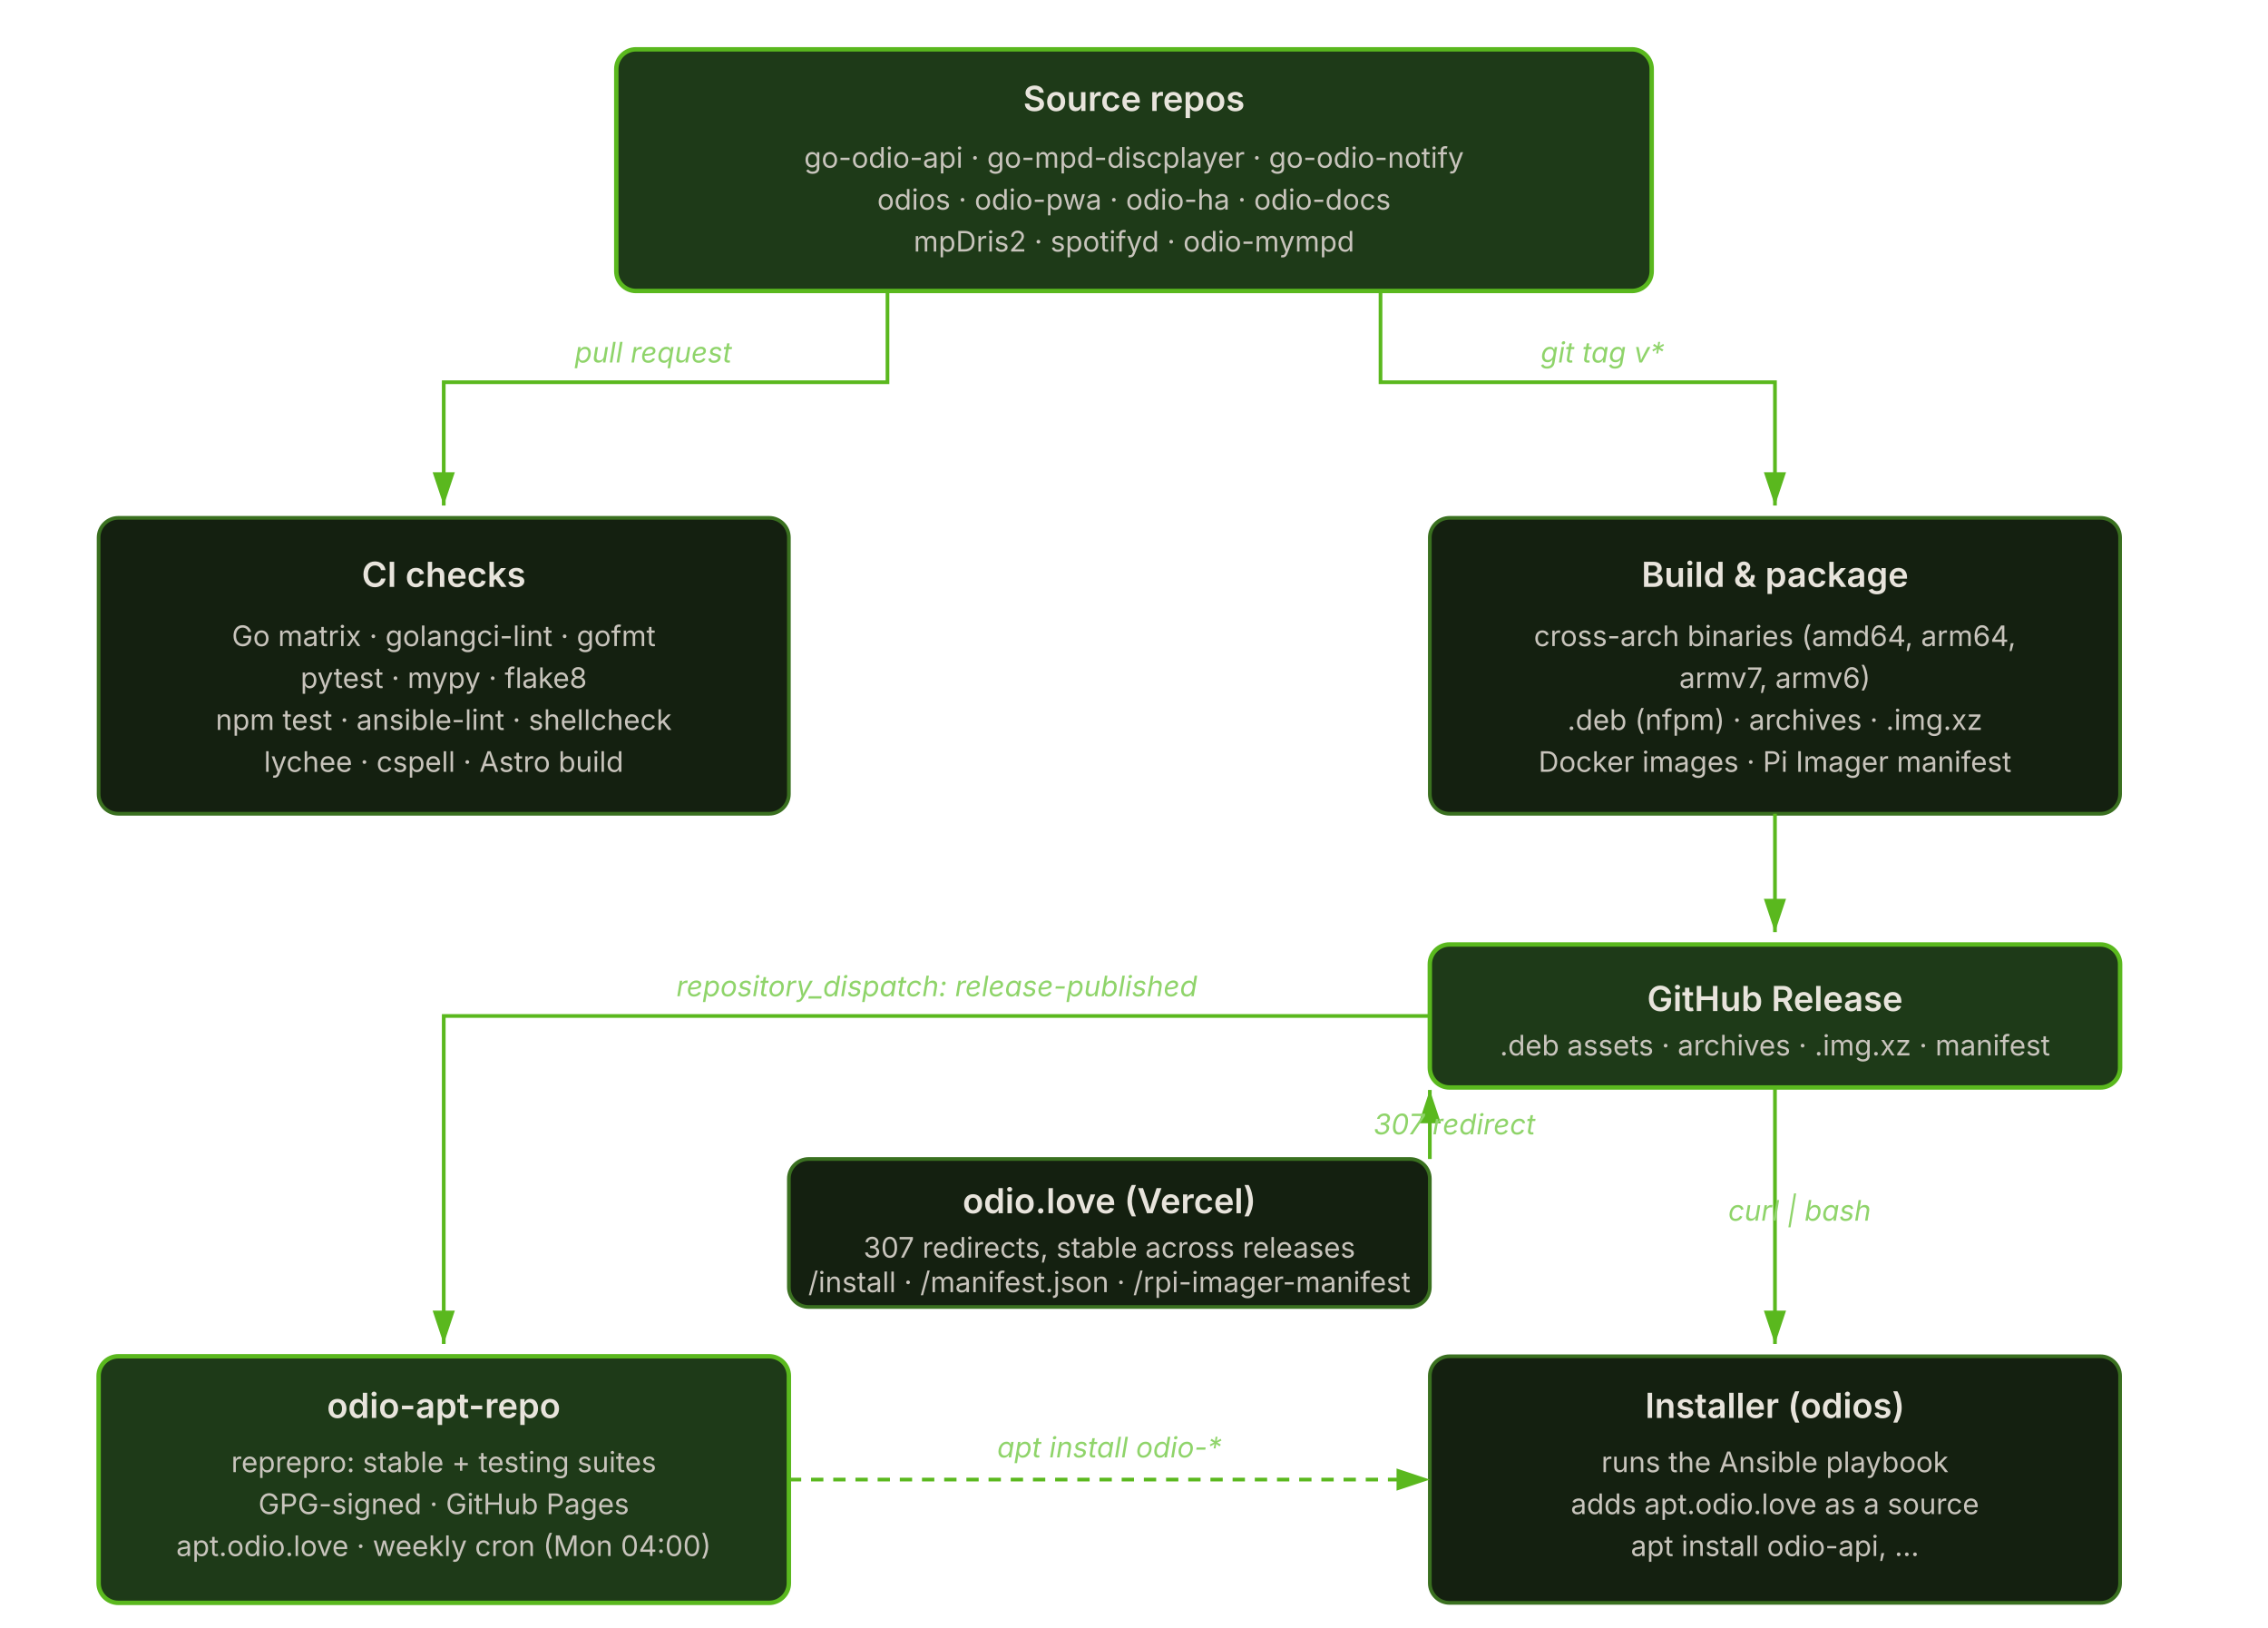
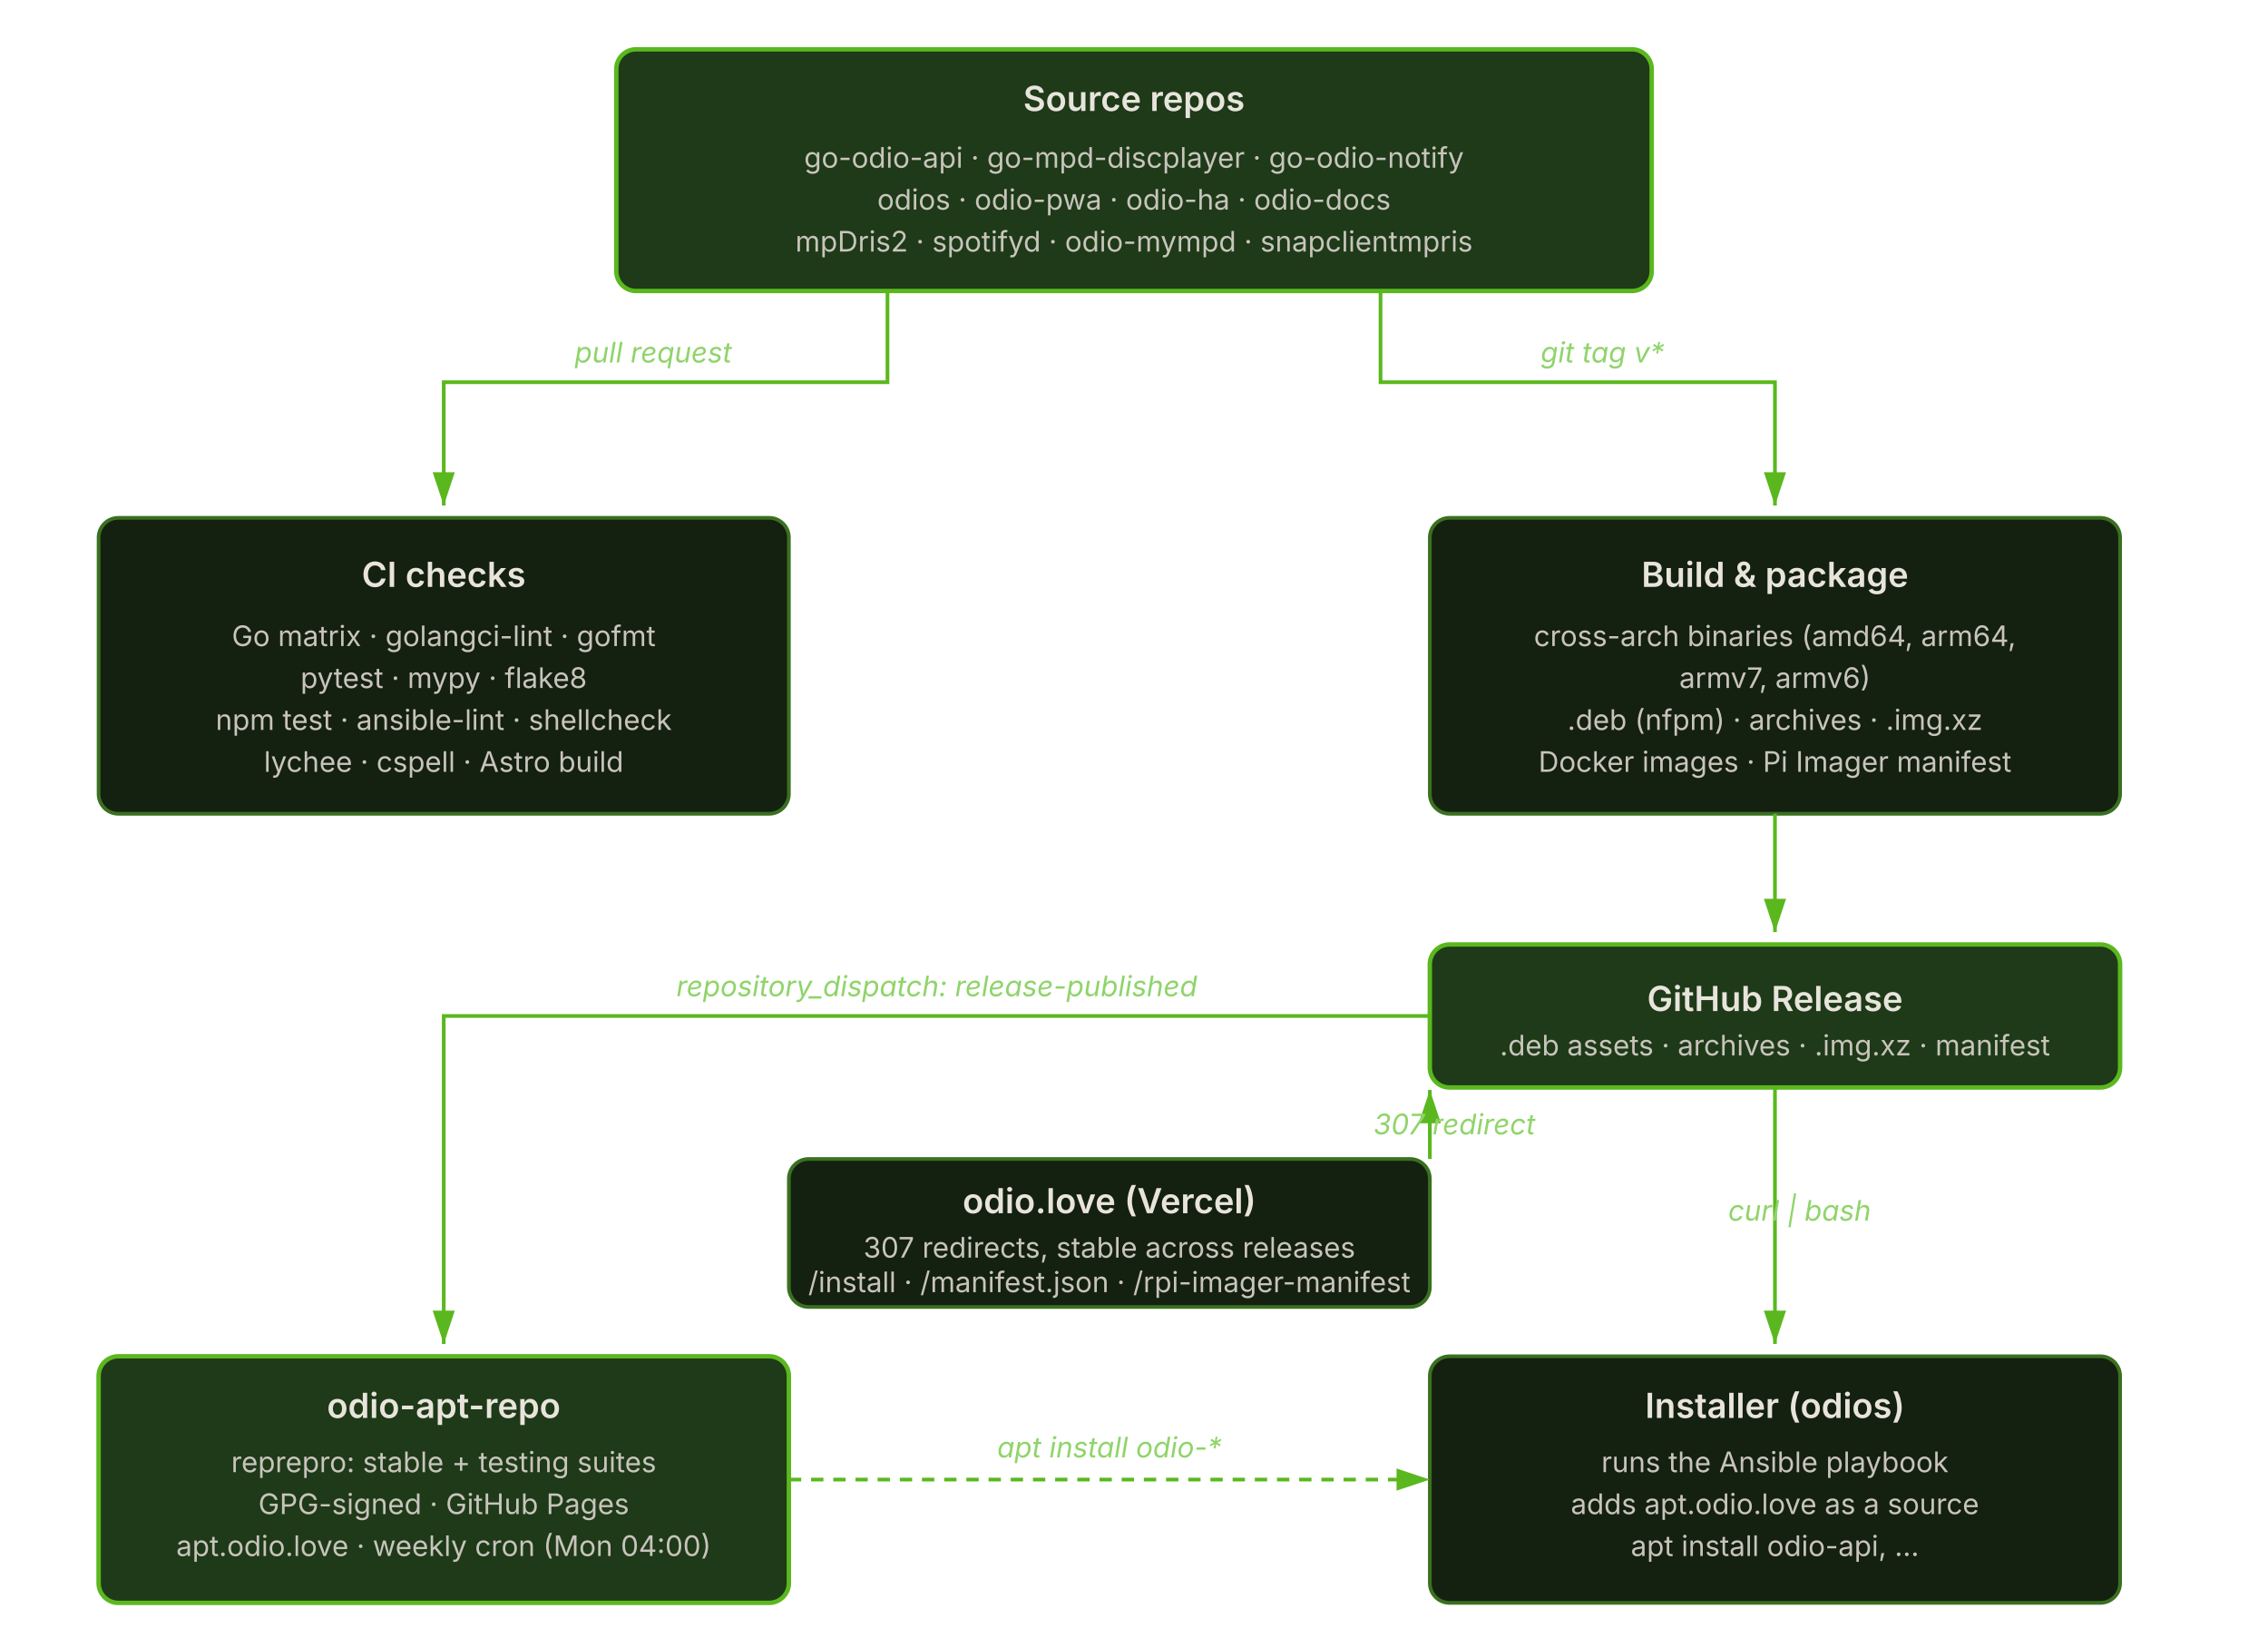
- <svg xmlns="http://www.w3.org/2000/svg" viewBox="0 0 920 660" font-family="system-ui, -apple-system, sans-serif" role="img" aria-label="odio CI/CD pipeline: source repos, CI on pull request, build on tag, GitHub Release, dispatch to odio-apt-repo, and odio.love stable redirects feeding the installer.">
+ <svg xmlns="http://www.w3.org/2000/svg" width="920" height="660" viewBox="0 0 920 660" font-family="system-ui, -apple-system, sans-serif" role="img" aria-label="odio CI/CD pipeline: source repos, CI on pull request, build on tag, GitHub Release, dispatch to odio-apt-repo, and odio.love stable redirects feeding the installer.">
  <defs>
    <marker id="arrow" markerWidth="10" markerHeight="10" refX="9" refY="3" orient="auto">
      <path d="M0,0 L0,6 L9,3 z" fill="#5ab81e" />
    </marker>
    <style>
      .label { fill: #e8e4dc; font-size: 14px; font-weight: 600; text-anchor: middle; }
      .sub { fill: #c8c4bc; font-size: 11.5px; text-anchor: middle; }
      .flow { fill: #8fd46a; font-size: 11.5px; font-style: italic; text-anchor: middle; }
      .line { stroke: #5ab81e; stroke-width: 1.5; fill: none; }
      .line-dashed { stroke: #5ab81e; stroke-width: 1.5; fill: none; stroke-dasharray: 5,4; }
    </style>
  </defs>
  <rect x="250" y="20" width="420" height="98" rx="8" fill="#1e3a18" stroke="#5ab81e" stroke-width="1.8" />
  <text x="460" y="45" class="label">Source repos</text>
  <text x="460" y="68" class="sub">go-odio-api · go-mpd-discplayer · go-odio-notify</text>
  <text x="460" y="85" class="sub">odios · odio-pwa · odio-ha · odio-docs</text>
-   <text x="460" y="102" class="sub">mpDris2 · spotifyd · odio-mympd</text>
+   <text x="460" y="102" class="sub">mpDris2 · spotifyd · odio-mympd · snapclientmpris</text>
  <path d="M 360 118 L 360 155 L 180 155 L 180 205" class="line" marker-end="url(#arrow)" />
  <text x="265" y="147" class="flow">pull request</text>
  <path d="M 560 118 L 560 155 L 720 155 L 720 205" class="line" marker-end="url(#arrow)" />
  <text x="650" y="147" class="flow">git tag v*</text>
  <rect x="40" y="210" width="280" height="120" rx="8" fill="#142010" stroke="#3a7020" stroke-width="1.5" />
  <text x="180" y="238" class="label">CI checks</text>
  <text x="180" y="262" class="sub">Go matrix · golangci-lint · gofmt</text>
  <text x="180" y="279" class="sub">pytest · mypy · flake8</text>
  <text x="180" y="296" class="sub">npm test · ansible-lint · shellcheck</text>
  <text x="180" y="313" class="sub">lychee · cspell · Astro build</text>
  <rect x="580" y="210" width="280" height="120" rx="8" fill="#142010" stroke="#3a7020" stroke-width="1.5" />
  <text x="720" y="238" class="label">Build &amp; package</text>
  <text x="720" y="262" class="sub">cross-arch binaries (amd64, arm64,</text>
  <text x="720" y="279" class="sub">armv7, armv6)</text>
  <text x="720" y="296" class="sub">.deb (nfpm) · archives · .img.xz</text>
  <text x="720" y="313" class="sub">Docker images · Pi Imager manifest</text>
  <path d="M 720 330 L 720 378" class="line" marker-end="url(#arrow)" />
  <rect x="580" y="383" width="280" height="58" rx="8" fill="#1e3a18" stroke="#5ab81e" stroke-width="1.8" />
  <text x="720" y="410" class="label">GitHub Release</text>
  <text x="720" y="428" class="sub">.deb assets · archives · .img.xz · manifest</text>
  <path d="M 580 412 L 180 412 L 180 545" class="line" marker-end="url(#arrow)" />
  <text x="380" y="404" class="flow">repository_dispatch: release-published</text>
  <rect x="320" y="470" width="260" height="60" rx="8" fill="#142010" stroke="#3a7020" stroke-width="1.5" />
  <text x="450" y="492" class="label">odio.love (Vercel)</text>
  <text x="450" y="510" class="sub">307 redirects, stable across releases</text>
  <text x="450" y="524" class="sub">/install · /manifest.json · /rpi-imager-manifest</text>
  <path d="M 580 470 L 580 442" class="line" marker-end="url(#arrow)" />
  <text x="590" y="460" class="flow" text-anchor="start">307 redirect</text>
  <path d="M 720 441 L 720 545" class="line" marker-end="url(#arrow)" />
  <text x="730" y="495" class="flow" text-anchor="start">curl | bash</text>
  <rect x="40" y="550" width="280" height="100" rx="8" fill="#1e3a18" stroke="#5ab81e" stroke-width="1.8" />
  <text x="180" y="575" class="label">odio-apt-repo</text>
  <text x="180" y="597" class="sub">reprepro: stable + testing suites</text>
  <text x="180" y="614" class="sub">GPG-signed · GitHub Pages</text>
  <text x="180" y="631" class="sub">apt.odio.love · weekly cron (Mon 04:00)</text>
  <rect x="580" y="550" width="280" height="100" rx="8" fill="#142010" stroke="#3a7020" stroke-width="1.5" />
  <text x="720" y="575" class="label">Installer (odios)</text>
  <text x="720" y="597" class="sub">runs the Ansible playbook</text>
  <text x="720" y="614" class="sub">adds apt.odio.love as a source</text>
  <text x="720" y="631" class="sub">apt install odio-api, ...</text>
  <path d="M 320 600 L 580 600" class="line-dashed" marker-end="url(#arrow)" />
  <text x="450" y="591" class="flow">apt install odio-*</text>
</svg>
